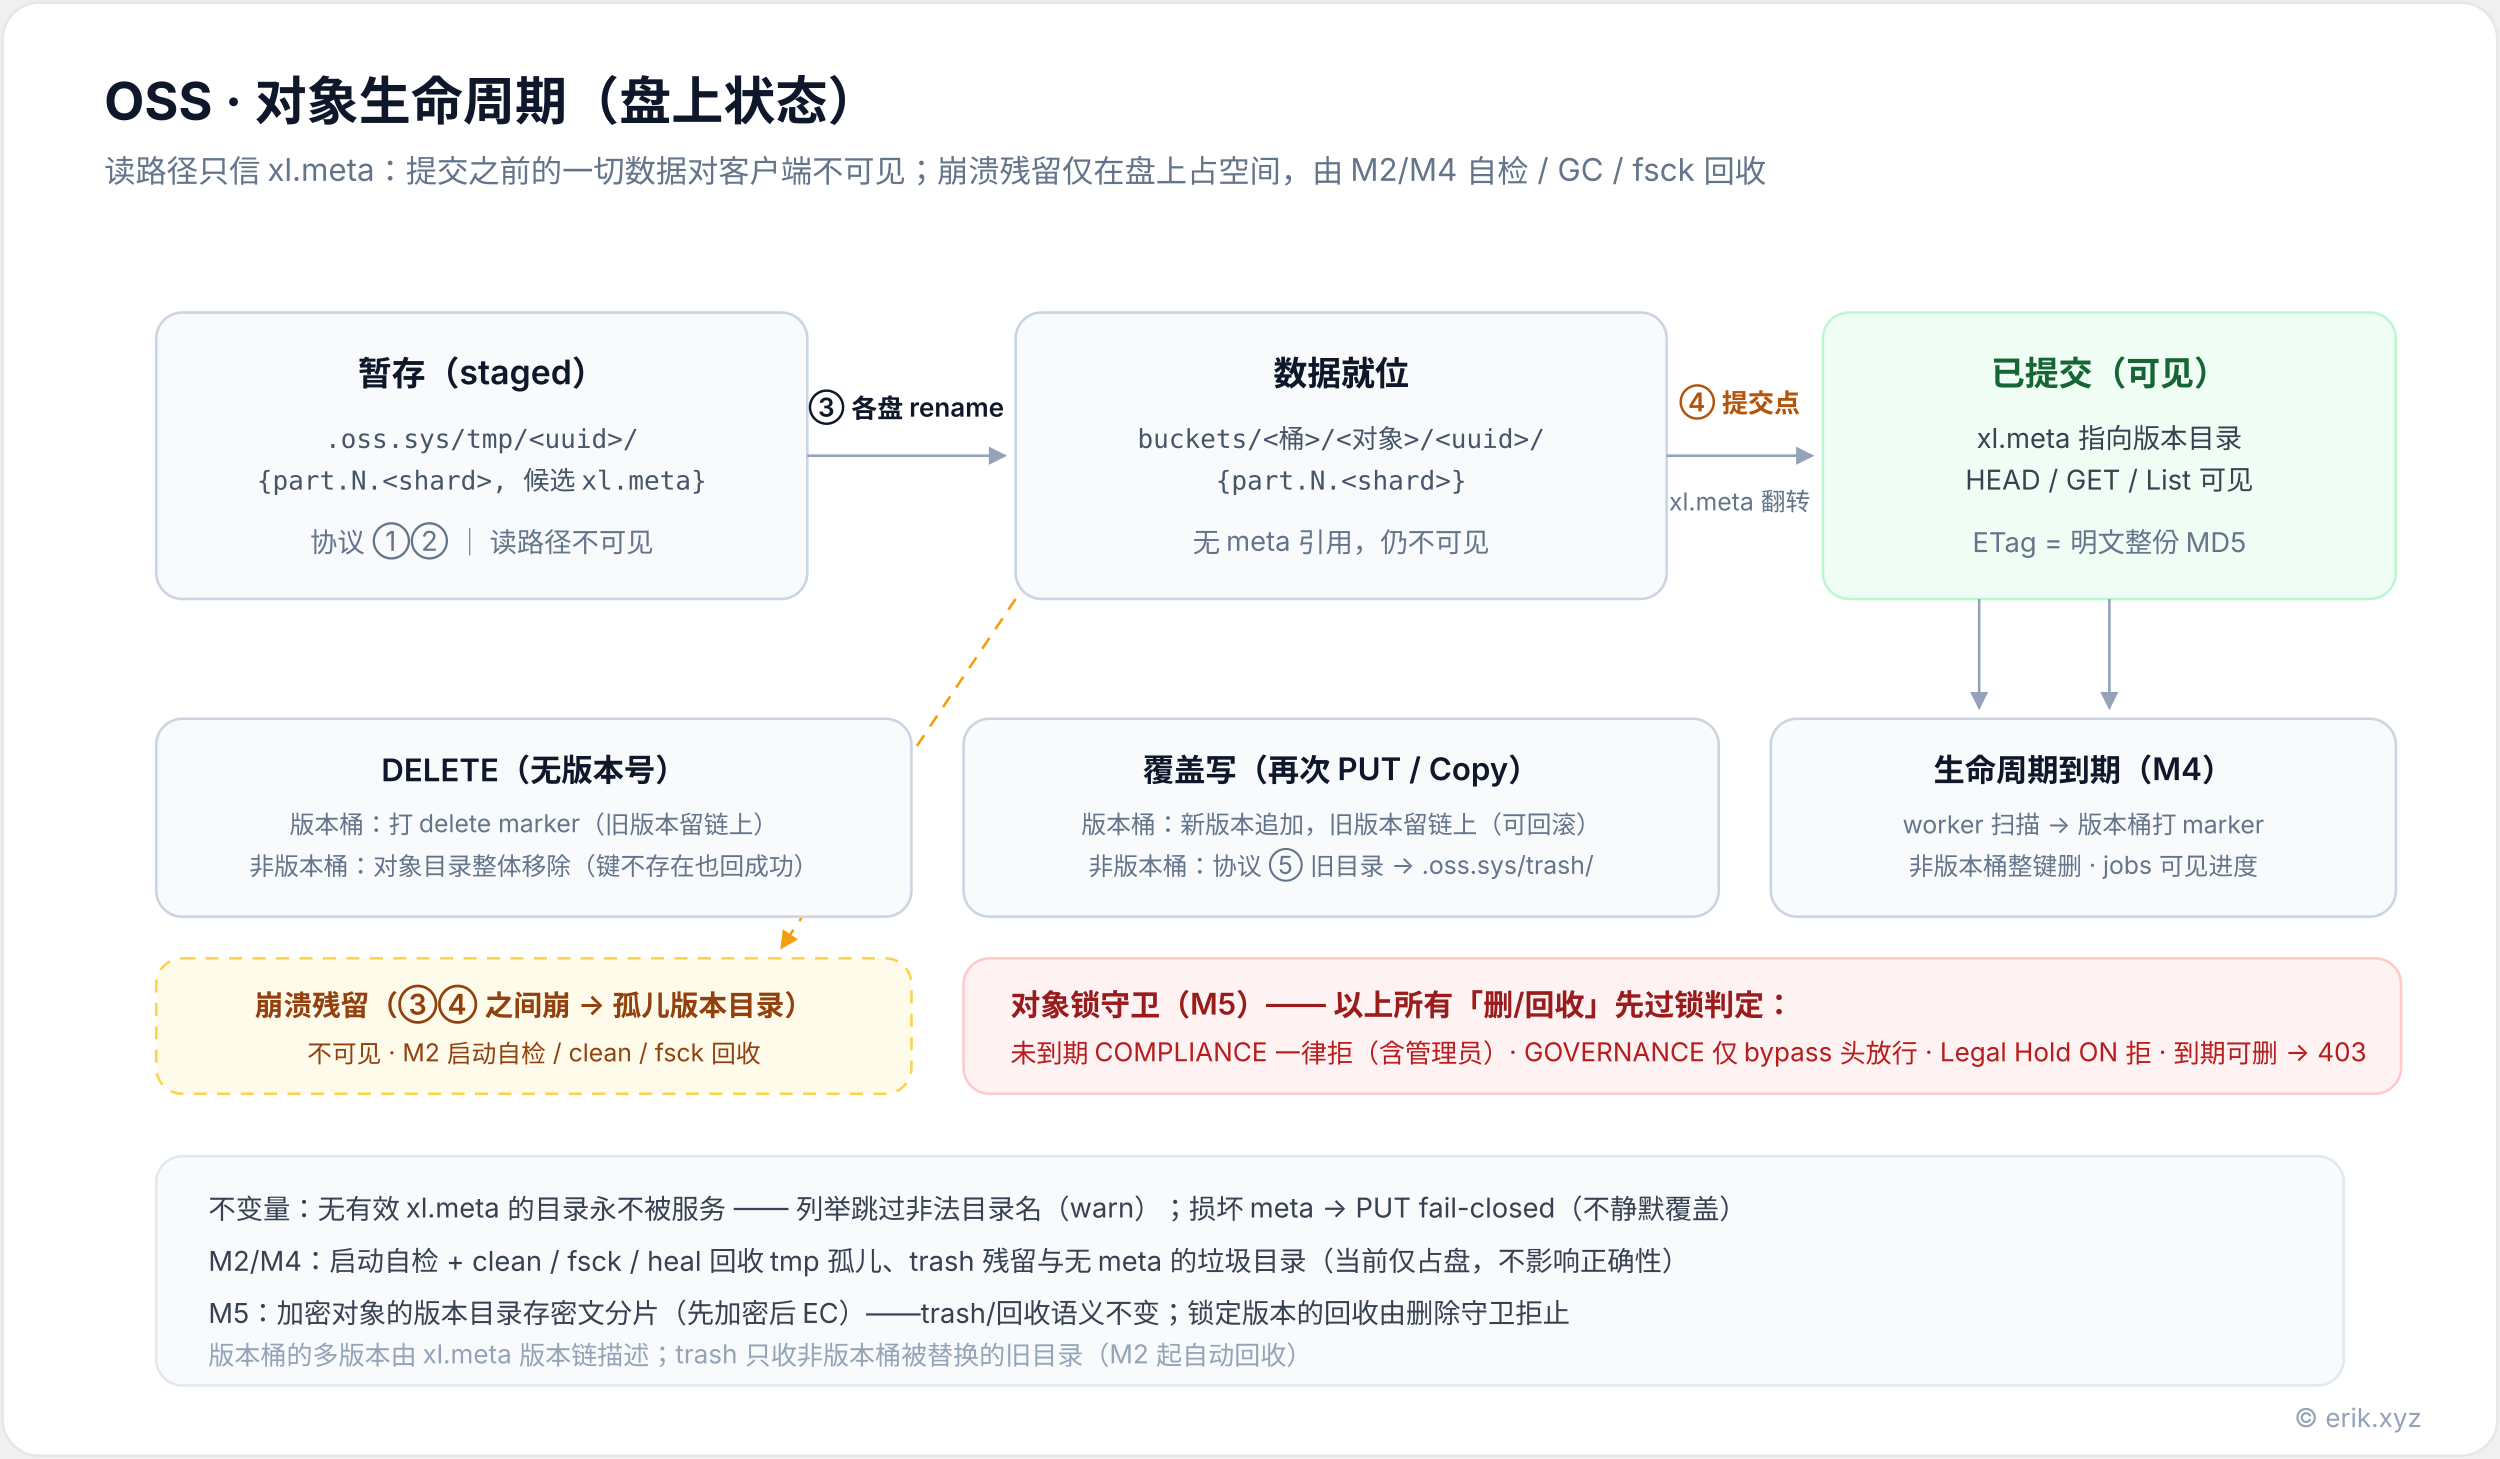
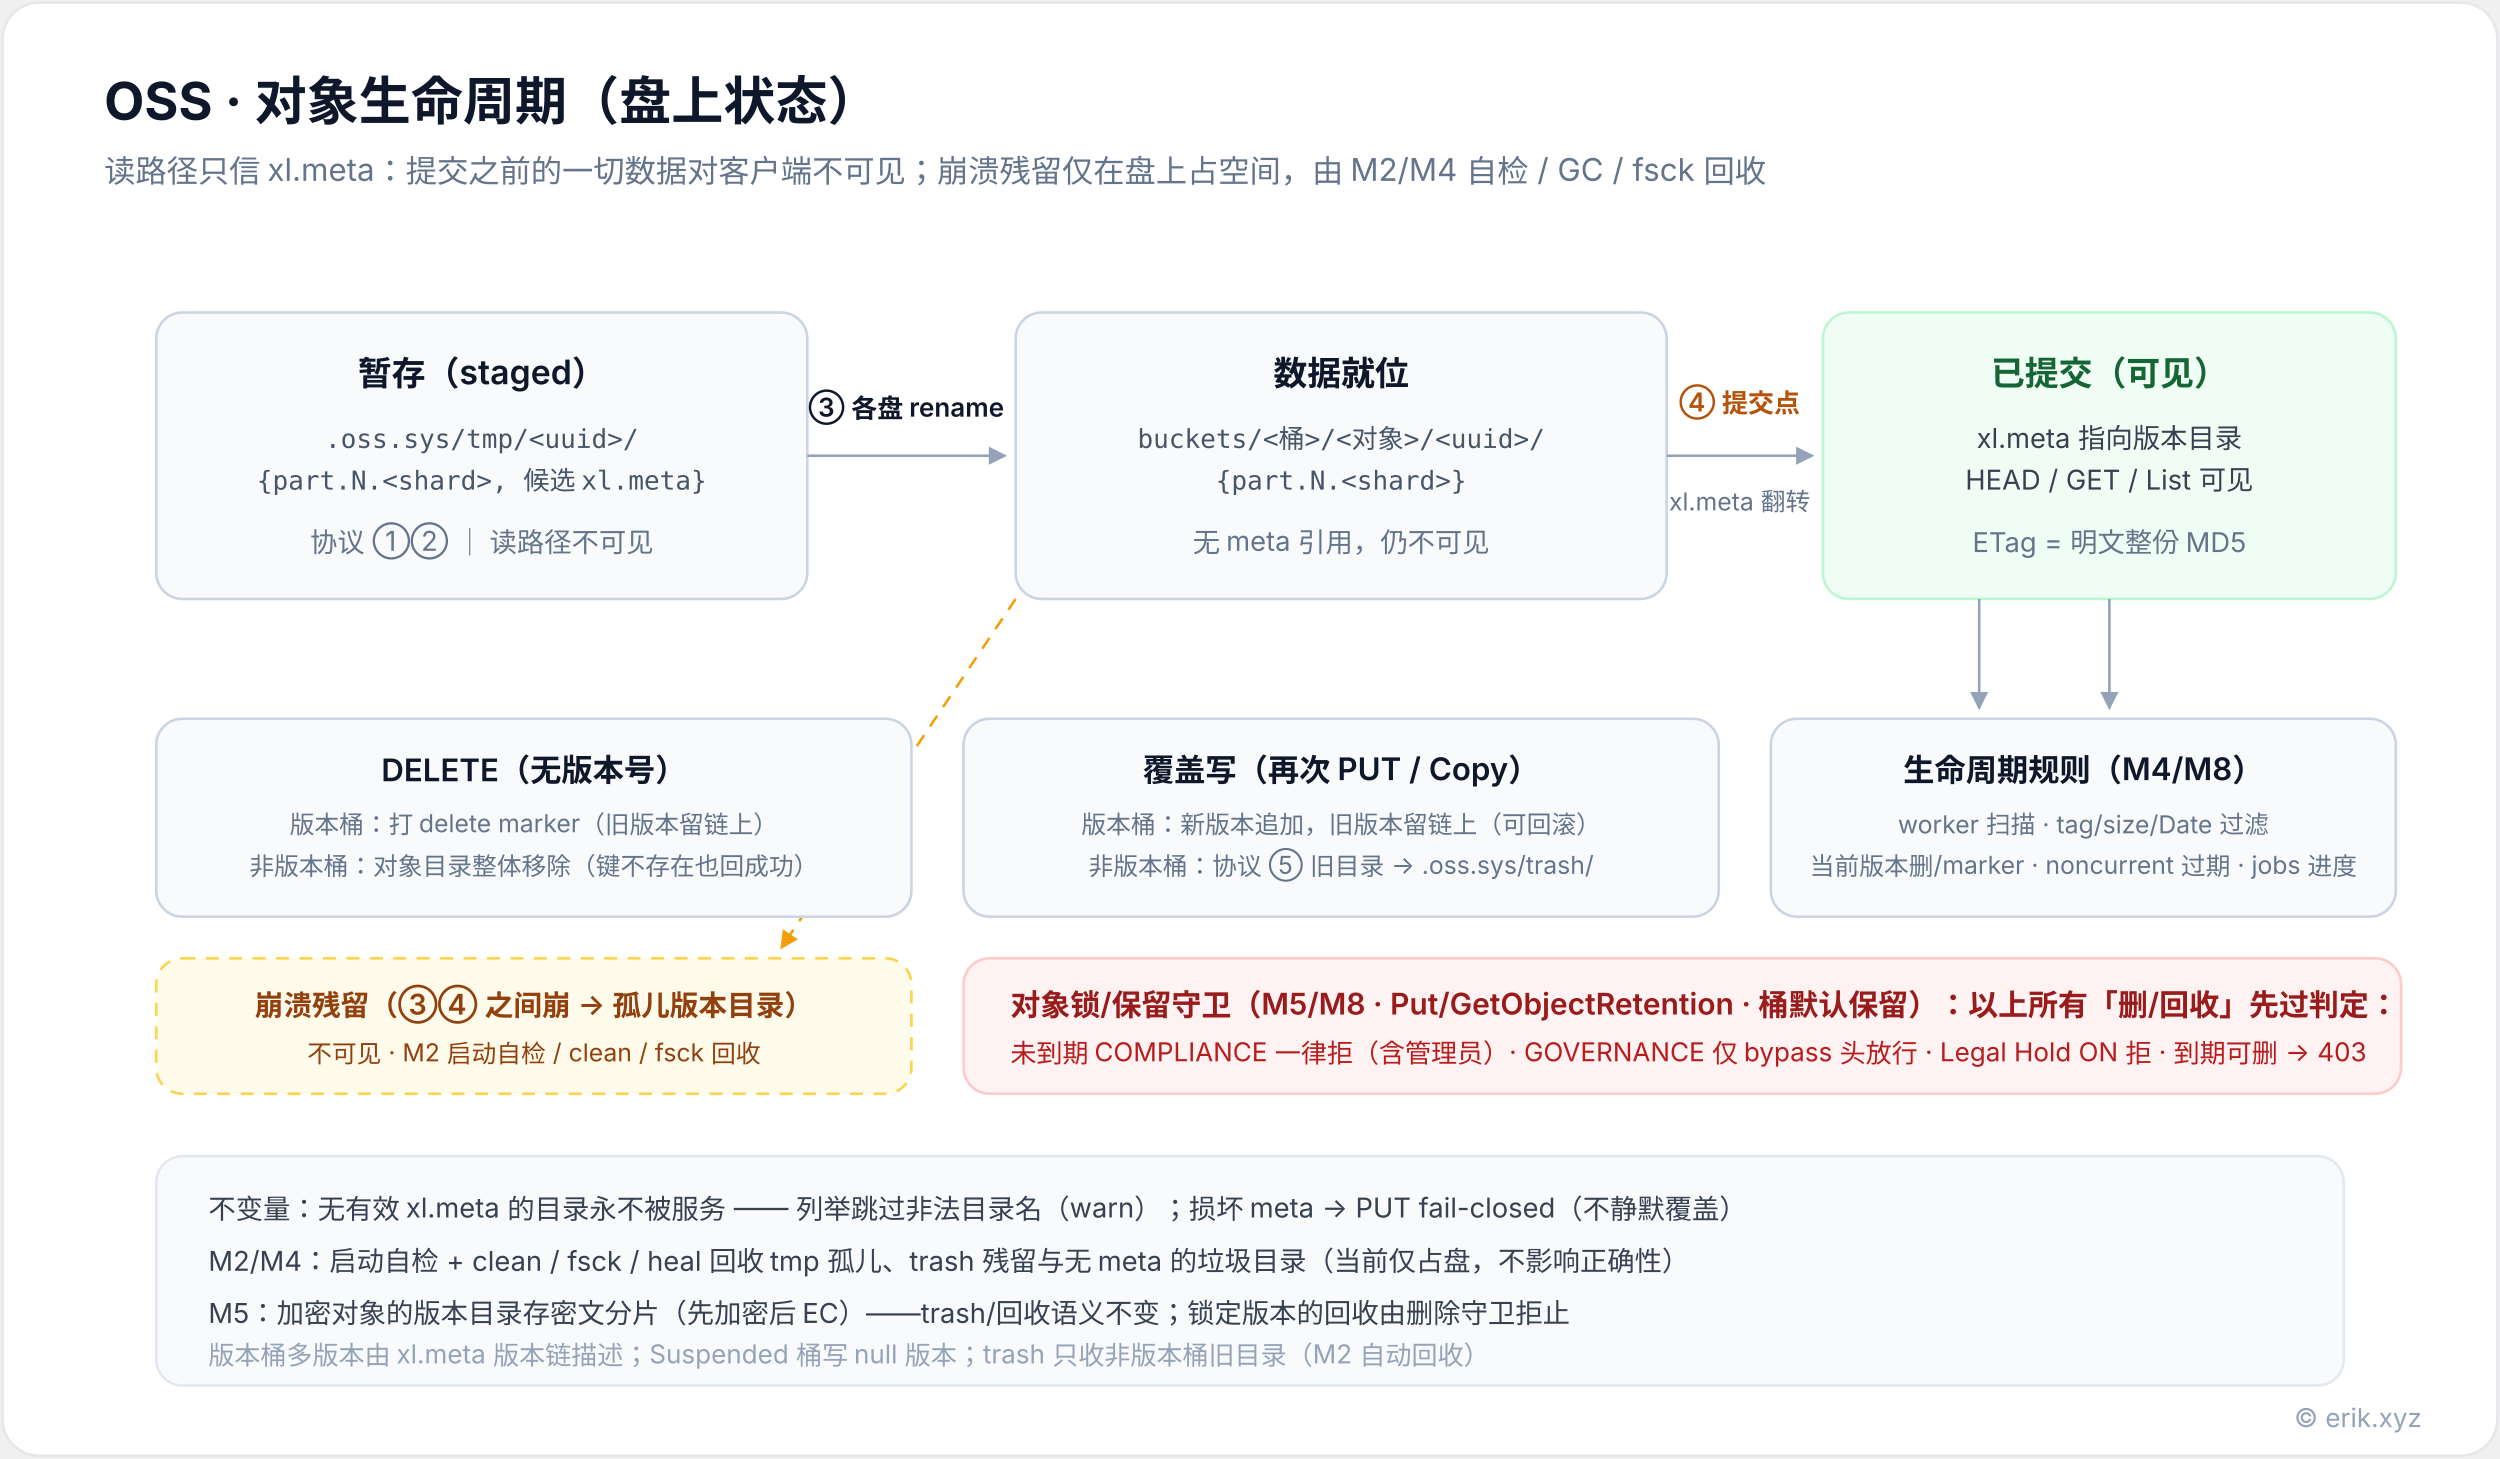
<svg xmlns="http://www.w3.org/2000/svg" viewBox="0 0 960 560" width="960" height="560" font-family="-apple-system, BlinkMacSystemFont, 'Segoe UI', 'Noto Sans SC', 'PingFang SC', 'Microsoft YaHei', sans-serif">
  <defs>
    <marker id="a" viewBox="0 0 10 10" refX="9" refY="5" markerWidth="7" markerHeight="7" orient="auto-start-reverse">
      <path d="M0,0 L10,5 L0,10 z" fill="#94a3b8" />
    </marker>
    <marker id="w" viewBox="0 0 10 10" refX="9" refY="5" markerWidth="7" markerHeight="7" orient="auto-start-reverse">
      <path d="M0,0 L10,5 L0,10 z" fill="#f59e0b" />
    </marker>
  </defs>
  <rect x="1" y="1" width="958" height="558" rx="14" fill="#ffffff" stroke="#e5e7eb" />
  <text x="40" y="46" font-size="20" font-weight="700" fill="#0f172a">OSS · 对象生命周期（盘上状态）</text>
  <text x="40" y="70" font-size="12" fill="#64748b">读路径只信 xl.meta：提交之前的一切数据对客户端不可见；崩溃残留仅在盘上占空间，由 M2/M4 自检 / GC / fsck 回收</text>
  <rect x="60" y="120" width="250" height="110" rx="10" fill="#f8fafc" stroke="#cbd5e1" />
  <text x="185" y="148" font-size="13" font-weight="600" fill="#0f172a" text-anchor="middle">暂存（staged）</text>
  <text x="185" y="172" font-size="10" fill="#475569" text-anchor="middle" font-family="ui-monospace, SFMono-Regular, Menlo, monospace">.oss.sys/tmp/&lt;uuid&gt;/</text>
  <text x="185" y="188" font-size="10" fill="#475569" text-anchor="middle" font-family="ui-monospace, SFMono-Regular, Menlo, monospace">{part.N.&lt;shard&gt;, 候选 xl.meta}</text>
  <text x="185" y="212" font-size="10.5" fill="#64748b" text-anchor="middle">协议 ①② ｜ 读路径不可见</text>
  <line x1="310" y1="175" x2="386" y2="175" stroke="#94a3b8" marker-end="url(#a)" />
  <text x="348" y="160" font-size="10" font-weight="600" fill="#0f172a" text-anchor="middle">③ 各盘 rename</text>
  <rect x="390" y="120" width="250" height="110" rx="10" fill="#f8fafc" stroke="#cbd5e1" />
  <text x="515" y="148" font-size="13" font-weight="600" fill="#0f172a" text-anchor="middle">数据就位</text>
  <text x="515" y="172" font-size="10" fill="#475569" text-anchor="middle" font-family="ui-monospace, SFMono-Regular, Menlo, monospace">buckets/&lt;桶&gt;/&lt;对象&gt;/&lt;uuid&gt;/</text>
  <text x="515" y="188" font-size="10" fill="#475569" text-anchor="middle" font-family="ui-monospace, SFMono-Regular, Menlo, monospace">{part.N.&lt;shard&gt;}</text>
  <text x="515" y="212" font-size="10.5" fill="#64748b" text-anchor="middle">无 meta 引用，仍不可见</text>
  <line x1="640" y1="175" x2="696" y2="175" stroke="#94a3b8" marker-end="url(#a)" />
  <text x="668" y="158" font-size="10" font-weight="600" fill="#b45309" text-anchor="middle">④ 提交点</text>
  <text x="668" y="196" font-size="9.5" fill="#64748b" text-anchor="middle">xl.meta 翻转</text>
  <rect x="700" y="120" width="220" height="110" rx="10" fill="#f0fdf4" stroke="#bbf7d0" />
  <text x="810" y="148" font-size="13" font-weight="600" fill="#166534" text-anchor="middle">已提交（可见）</text>
  <text x="810" y="172" font-size="10.5" fill="#374151" text-anchor="middle">xl.meta 指向版本目录</text>
  <text x="810" y="188" font-size="10.5" fill="#374151" text-anchor="middle">HEAD / GET / List 可见</text>
  <text x="810" y="212" font-size="10.5" fill="#64748b" text-anchor="middle">ETag = 明文整份 MD5</text>
  <line x1="760" y1="230" x2="760" y2="272" stroke="#94a3b8" marker-end="url(#a)" />
  <line x1="810" y1="230" x2="810" y2="272" stroke="#94a3b8" marker-end="url(#a)" />
  <line x1="390" y1="230" x2="300" y2="364" stroke="#f59e0b" stroke-dasharray="5 4" marker-end="url(#w)" />
  <rect x="60" y="276" width="290" height="76" rx="10" fill="#f8fafc" stroke="#cbd5e1" />
  <text x="205" y="300" font-size="12" font-weight="600" fill="#0f172a" text-anchor="middle">DELETE（无版本号）</text>
  <text x="205" y="320" font-size="9.5" fill="#64748b" text-anchor="middle">版本桶：打 delete marker（旧版本留链上）</text>
  <text x="205" y="336" font-size="9.5" fill="#64748b" text-anchor="middle">非版本桶：对象目录整体移除（键不存在也回成功）</text>
  <rect x="370" y="276" width="290" height="76" rx="10" fill="#f8fafc" stroke="#cbd5e1" />
  <text x="515" y="300" font-size="12" font-weight="600" fill="#0f172a" text-anchor="middle">覆盖写（再次 PUT / Copy）</text>
  <text x="515" y="320" font-size="9.5" fill="#64748b" text-anchor="middle">版本桶：新版本追加，旧版本留链上（可回滚）</text>
  <text x="515" y="336" font-size="9.5" fill="#64748b" text-anchor="middle">非版本桶：协议 ⑤ 旧目录 → .oss.sys/trash/</text>
  <rect x="680" y="276" width="240" height="76" rx="10" fill="#f8fafc" stroke="#cbd5e1" />
-   <text x="800" y="300" font-size="12" font-weight="600" fill="#0f172a" text-anchor="middle">生命周期到期（M4）</text>
-   <text x="800" y="320" font-size="9.5" fill="#64748b" text-anchor="middle">worker 扫描 → 版本桶打 marker</text>
-   <text x="800" y="336" font-size="9.5" fill="#64748b" text-anchor="middle">非版本桶整键删 · jobs 可见进度</text>
+   <text x="800" y="300" font-size="12" font-weight="600" fill="#0f172a" text-anchor="middle">生命周期规则（M4/M8）</text>
+   <text x="800" y="320" font-size="9.5" fill="#64748b" text-anchor="middle">worker 扫描 · tag/size/Date 过滤</text>
+   <text x="800" y="336" font-size="9.5" fill="#64748b" text-anchor="middle">当前版本删/marker · noncurrent 过期 · jobs 进度</text>
  <rect x="370" y="368" width="552" height="52" rx="10" fill="#fef2f2" stroke="#fecaca" />
-   <text x="388" y="390" font-size="11.5" font-weight="600" fill="#991b1b">对象锁守卫（M5）—— 以上所有「删/回收」先过锁判定：</text>
+   <text x="388" y="390" font-size="11.5" font-weight="600" fill="#991b1b">对象锁/保留守卫（M5/M8 · Put/GetObjectRetention · 桶默认保留）：以上所有「删/回收」先过判定：</text>
  <text x="388" y="408" font-size="10" fill="#b91c1c">未到期 COMPLIANCE 一律拒（含管理员）· GOVERNANCE 仅 bypass 头放行 · Legal Hold ON 拒 · 到期可删 → 403</text>
  <rect x="60" y="368" width="290" height="52" rx="10" fill="#fffbeb" stroke="#fcd34d" stroke-dasharray="5 4" />
  <text x="205" y="390" font-size="11" font-weight="600" fill="#92400e" text-anchor="middle">崩溃残留（③④ 之间崩 → 孤儿版本目录）</text>
  <text x="205" y="408" font-size="9.5" fill="#92400e" text-anchor="middle">不可见 · M2 启动自检 / clean / fsck 回收</text>
  <rect x="60" y="444" width="840" height="88" rx="10" fill="#f8fafc" stroke="#e2e8f0" />
  <text x="80" y="468" font-size="10.5" fill="#374151">不变量：无有效 xl.meta 的目录永不被服务 —— 列举跳过非法目录名（warn）；损坏 meta → PUT fail-closed（不静默覆盖）</text>
  <text x="80" y="488" font-size="10.5" fill="#374151">M2/M4：启动自检 + clean / fsck / heal 回收 tmp 孤儿、trash 残留与无 meta 的垃圾目录（当前仅占盘，不影响正确性）</text>
  <text x="80" y="508" font-size="10.5" fill="#374151">M5：加密对象的版本目录存密文分片（先加密后 EC）——trash/回收语义不变；锁定版本的回收由删除守卫拒止</text>
-   <text x="80" y="524" font-size="10" fill="#94a3b8">版本桶的多版本由 xl.meta 版本链描述；trash 只收非版本桶被替换的旧目录（M2 起自动回收）</text>
+   <text x="80" y="524" font-size="10" fill="#94a3b8">版本桶多版本由 xl.meta 版本链描述；Suspended 桶写 null 版本；trash 只收非版本桶旧目录（M2 自动回收）</text>
  <text x="930" y="548" font-size="10" fill="#94a3b8" text-anchor="end">© erik.xyz</text>
</svg>
